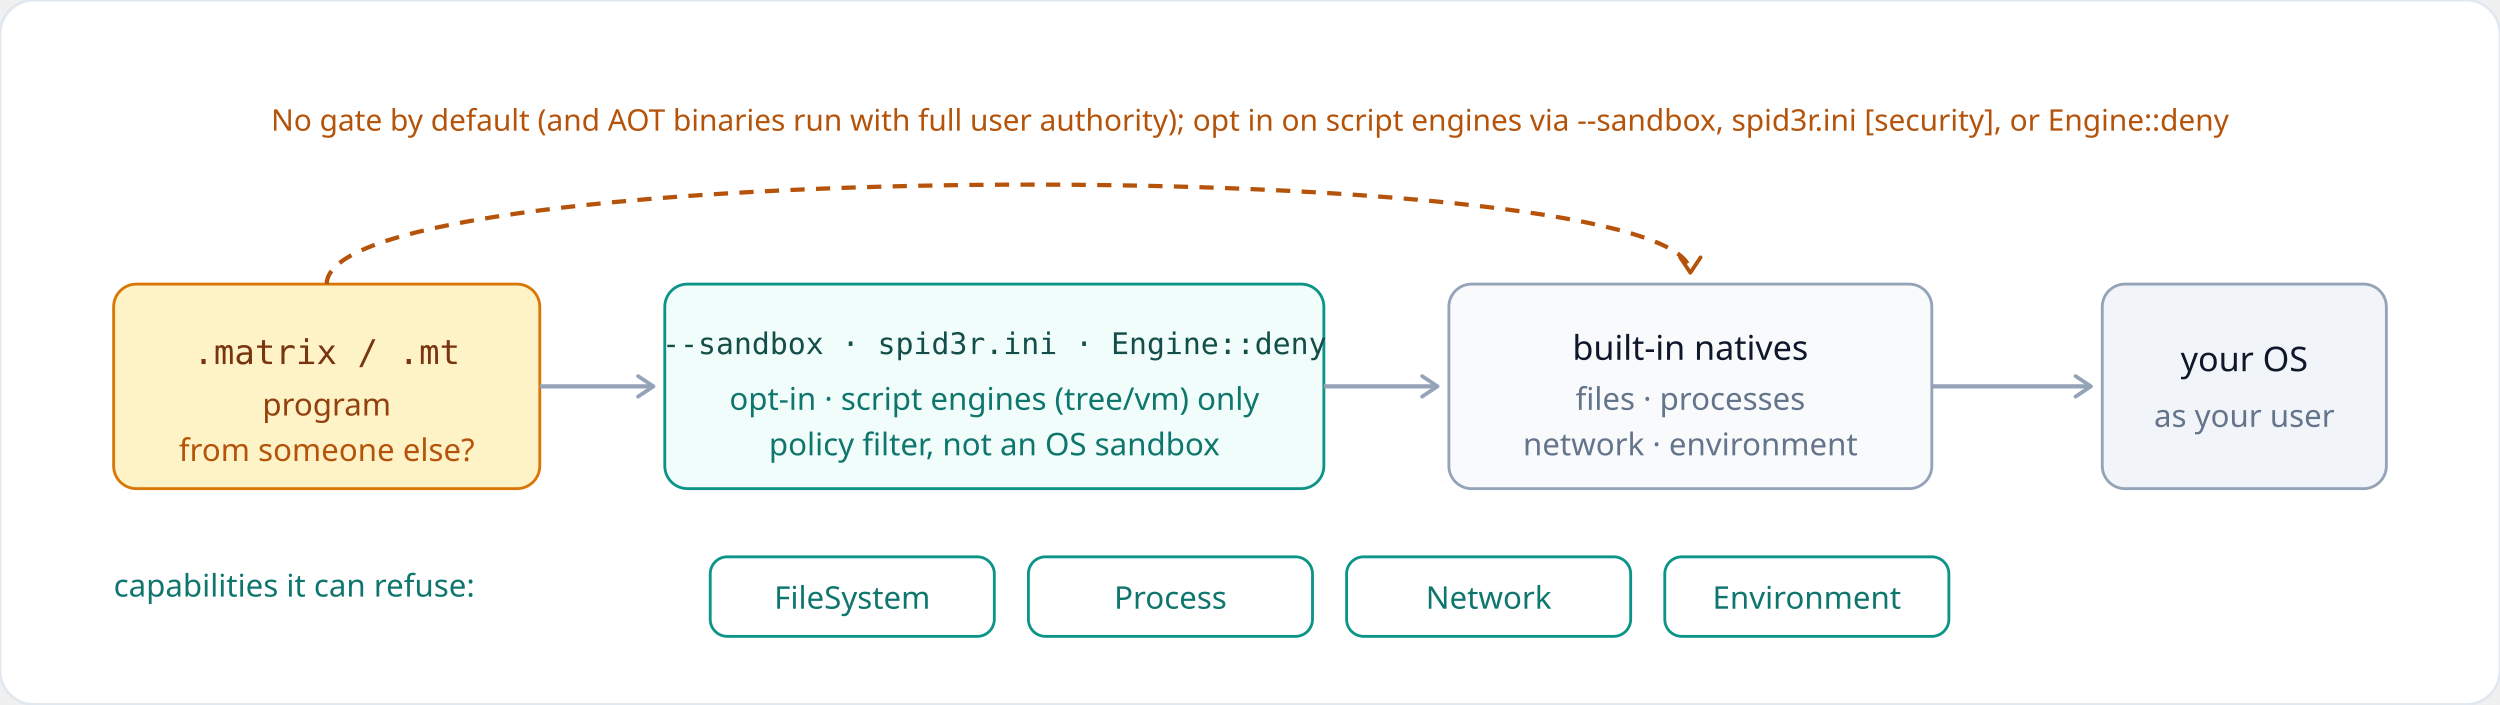
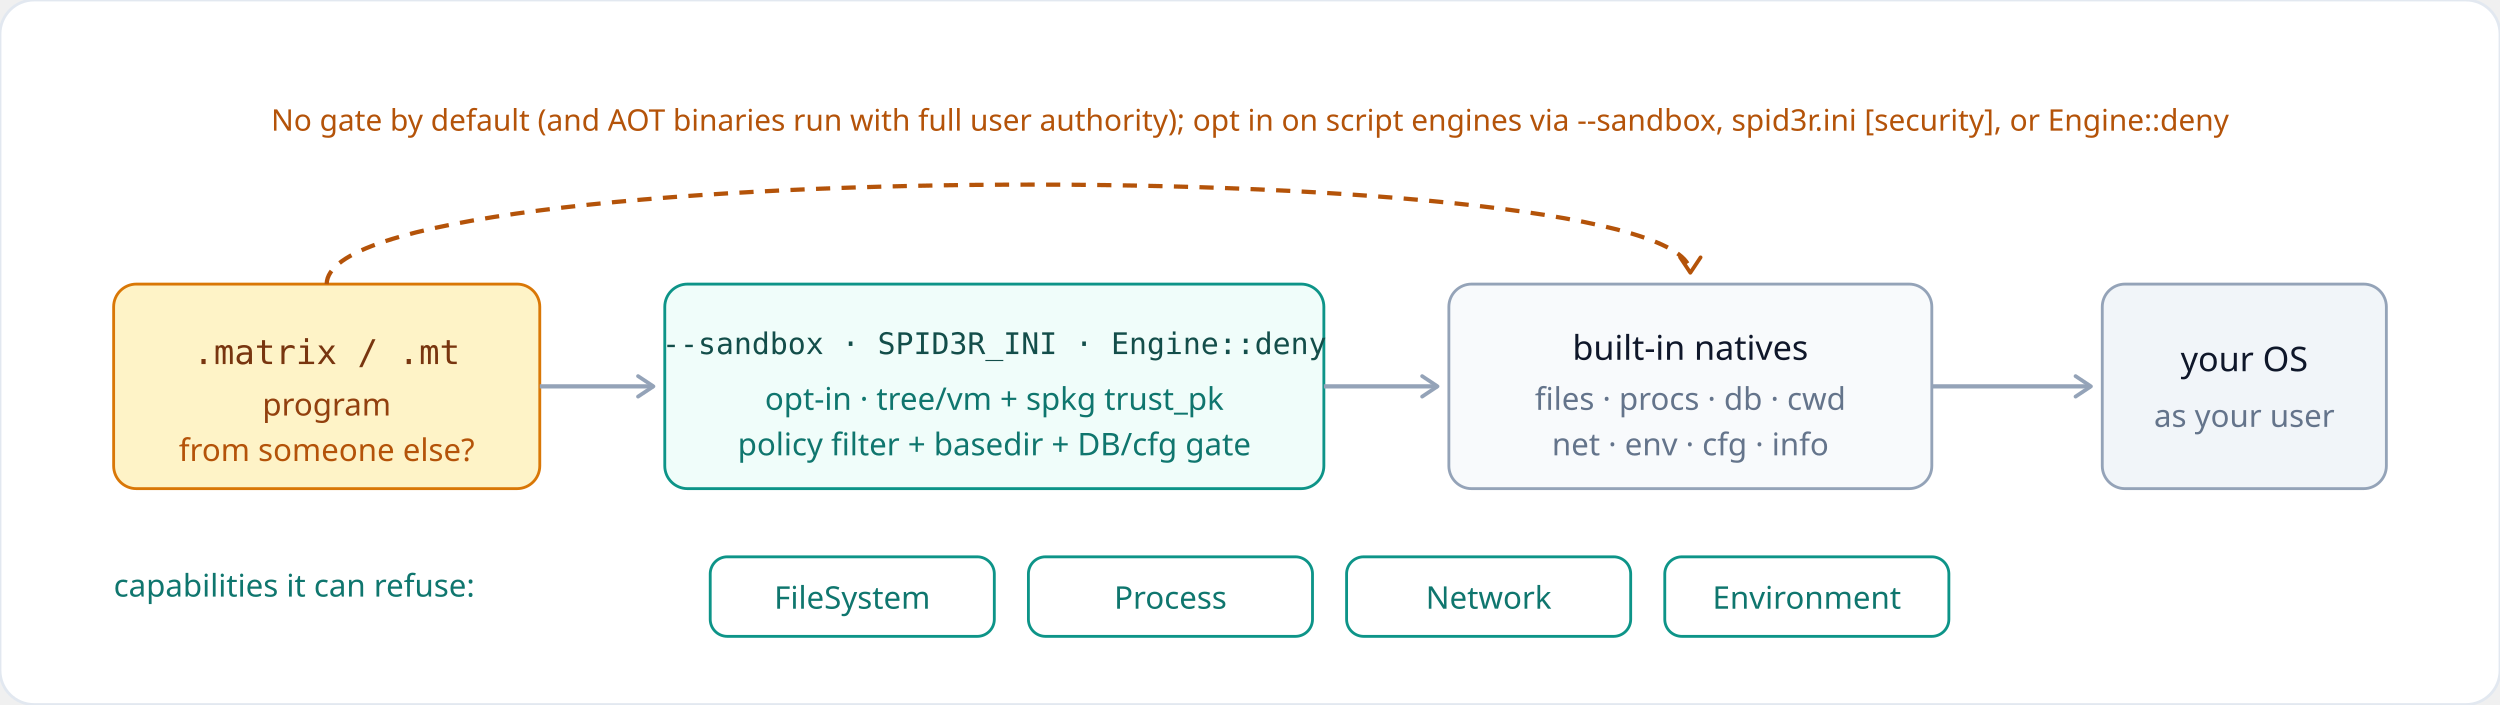
<svg xmlns="http://www.w3.org/2000/svg" viewBox="0 0 880 248" width="880" height="248" role="img">
  <defs>
    <marker id="s" viewBox="0 0 10 10" refX="8" refY="5" markerWidth="6" markerHeight="6" orient="auto-start-reverse">
      <path d="M2 1L8 5L2 9" fill="none" stroke="#94A3B8" stroke-width="1.5" stroke-linecap="round" stroke-linejoin="round" />
    </marker>
    <marker id="sr" viewBox="0 0 10 10" refX="8" refY="5" markerWidth="6" markerHeight="6" orient="auto-start-reverse">
      <path d="M2 1L8 5L2 9" fill="none" stroke="#B45309" stroke-width="1.5" stroke-linecap="round" stroke-linejoin="round" />
    </marker>
  </defs>
  <rect x="0" y="0" width="880" height="248" rx="12" fill="#FFFFFF" stroke="#E2E8F0" stroke-width="1" />
  <rect x="40" y="100" width="150" height="72" rx="8" fill="#FEF3C7" stroke="#D97706" stroke-width="1" />
  <text x="115" y="124" text-anchor="middle" dominant-baseline="central" font-family="ui-monospace, SFMono-Regular, Menlo, Consolas, monospace" font-size="12" fill="#78350F">.matrix / .mt</text>
  <text x="115" y="142" text-anchor="middle" dominant-baseline="central" font-family="ui-sans-serif, system-ui, sans-serif" font-size="11" fill="#92400E">program</text>
  <text x="115" y="158" text-anchor="middle" dominant-baseline="central" font-family="ui-sans-serif, system-ui, sans-serif" font-size="11" fill="#B45309">from someone else?</text>
  <rect x="234" y="100" width="232" height="72" rx="8" fill="#F0FDFA" stroke="#0D9488" stroke-width="1" />
-   <text x="350" y="121" text-anchor="middle" dominant-baseline="central" font-family="ui-monospace, SFMono-Regular, Menlo, Consolas, monospace" font-size="10.5" fill="#134E4A">--sandbox · spid3r.ini · Engine::deny</text>
-   <text x="350" y="140" text-anchor="middle" dominant-baseline="central" font-family="ui-sans-serif, system-ui, sans-serif" font-size="11" fill="#0F766E">opt-in · script engines (tree/vm) only</text>
-   <text x="350" y="156" text-anchor="middle" dominant-baseline="central" font-family="ui-sans-serif, system-ui, sans-serif" font-size="11" fill="#0F766E">policy filter, not an OS sandbox</text>
+   <text x="350" y="121" text-anchor="middle" dominant-baseline="central" font-family="ui-monospace, SFMono-Regular, Menlo, Consolas, monospace" font-size="10.5" fill="#134E4A">--sandbox · SPID3R_INI · Engine::deny</text>
+   <text x="350" y="140" text-anchor="middle" dominant-baseline="central" font-family="ui-sans-serif, system-ui, sans-serif" font-size="11" fill="#0F766E">opt-in · tree/vm + spkg trust_pk</text>
+   <text x="350" y="156" text-anchor="middle" dominant-baseline="central" font-family="ui-sans-serif, system-ui, sans-serif" font-size="11" fill="#0F766E">policy filter + basedir + DB/cfg gate</text>
  <rect x="510" y="100" width="170" height="72" rx="8" fill="#F8FAFC" stroke="#94A3B8" stroke-width="1" />
  <text x="595" y="122" text-anchor="middle" dominant-baseline="central" font-family="ui-sans-serif, system-ui, sans-serif" font-size="12" font-weight="500" fill="#0F172A">built-in natives</text>
-   <text x="595" y="140" text-anchor="middle" dominant-baseline="central" font-family="ui-sans-serif, system-ui, sans-serif" font-size="11" fill="#64748B">files · processes</text>
-   <text x="595" y="156" text-anchor="middle" dominant-baseline="central" font-family="ui-sans-serif, system-ui, sans-serif" font-size="11" fill="#64748B">network · environment</text>
+   <text x="595" y="140" text-anchor="middle" dominant-baseline="central" font-family="ui-sans-serif, system-ui, sans-serif" font-size="11" fill="#64748B">files · procs · db · cwd</text>
+   <text x="595" y="156" text-anchor="middle" dominant-baseline="central" font-family="ui-sans-serif, system-ui, sans-serif" font-size="11" fill="#64748B">net · env · cfg · info</text>
  <rect x="740" y="100" width="100" height="72" rx="8" fill="#F1F5F9" stroke="#94A3B8" stroke-width="1" />
  <text x="790" y="126" text-anchor="middle" dominant-baseline="central" font-family="ui-sans-serif, system-ui, sans-serif" font-size="12" font-weight="500" fill="#0F172A">your OS</text>
  <text x="790" y="146" text-anchor="middle" dominant-baseline="central" font-family="ui-sans-serif, system-ui, sans-serif" font-size="11" fill="#64748B">as your user</text>
  <path d="M190 136 L230 136" fill="none" stroke="#94A3B8" stroke-width="1.5" marker-end="url(#s)" />
  <path d="M466 136 L506 136" fill="none" stroke="#94A3B8" stroke-width="1.5" marker-end="url(#s)" />
  <path d="M680 136 L736 136" fill="none" stroke="#94A3B8" stroke-width="1.5" marker-end="url(#s)" />
  <path d="M115 100 C 115 54, 595 54, 595 96" fill="none" stroke="#B45309" stroke-width="1.5" stroke-dasharray="5 4" marker-end="url(#sr)" />
  <text x="440" y="46" text-anchor="middle" font-family="ui-sans-serif, system-ui, sans-serif" font-size="10.5" fill="#B45309">No gate by default (and AOT binaries run with full user authority); opt in on script engines via --sandbox, spid3r.ini [security], or Engine::deny</text>
  <text x="40" y="210" font-family="ui-sans-serif, system-ui, sans-serif" font-size="11" fill="#0F766E">capabilities it can refuse:</text>
  <rect x="250" y="196" width="100" height="28" rx="6" fill="#FFFFFF" stroke="#0D9488" stroke-width="1" />
  <text x="300" y="210" text-anchor="middle" dominant-baseline="central" font-family="ui-sans-serif, system-ui, sans-serif" font-size="11" fill="#0F766E">FileSystem</text>
  <rect x="362" y="196" width="100" height="28" rx="6" fill="#FFFFFF" stroke="#0D9488" stroke-width="1" />
  <text x="412" y="210" text-anchor="middle" dominant-baseline="central" font-family="ui-sans-serif, system-ui, sans-serif" font-size="11" fill="#0F766E">Process</text>
  <rect x="474" y="196" width="100" height="28" rx="6" fill="#FFFFFF" stroke="#0D9488" stroke-width="1" />
  <text x="524" y="210" text-anchor="middle" dominant-baseline="central" font-family="ui-sans-serif, system-ui, sans-serif" font-size="11" fill="#0F766E">Network</text>
  <rect x="586" y="196" width="100" height="28" rx="6" fill="#FFFFFF" stroke="#0D9488" stroke-width="1" />
  <text x="636" y="210" text-anchor="middle" dominant-baseline="central" font-family="ui-sans-serif, system-ui, sans-serif" font-size="11" fill="#0F766E">Environment</text>
</svg>
